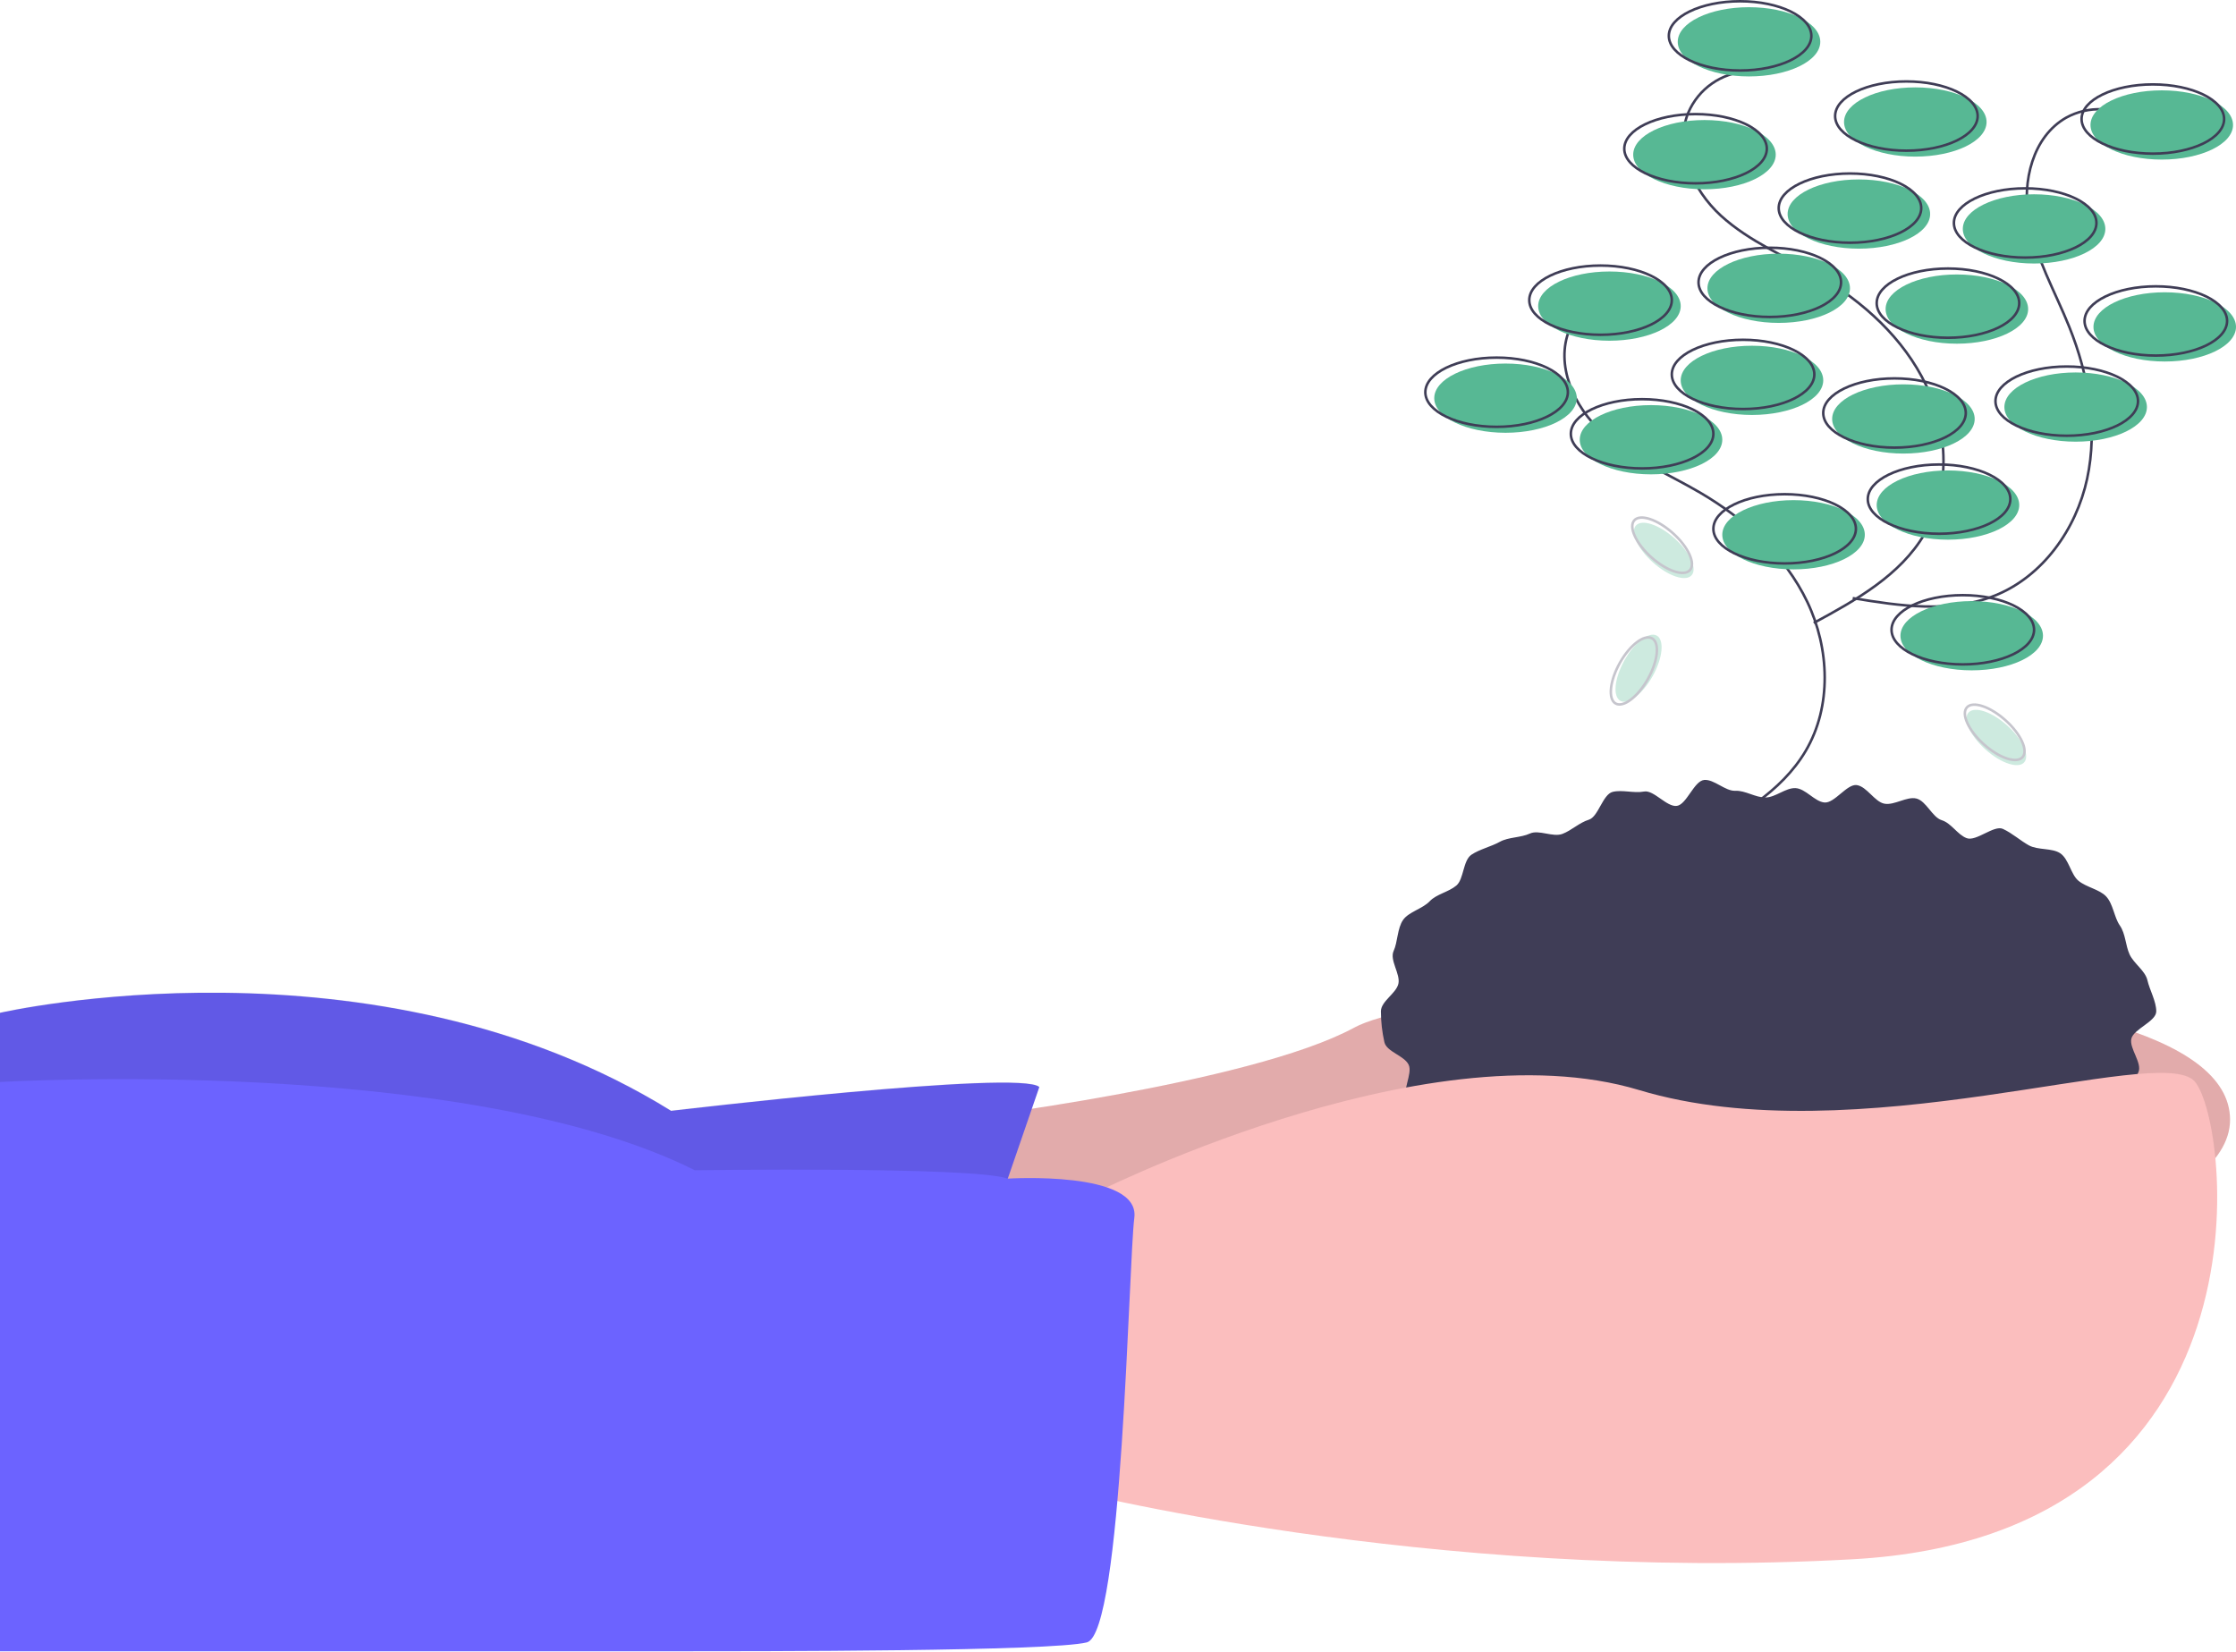
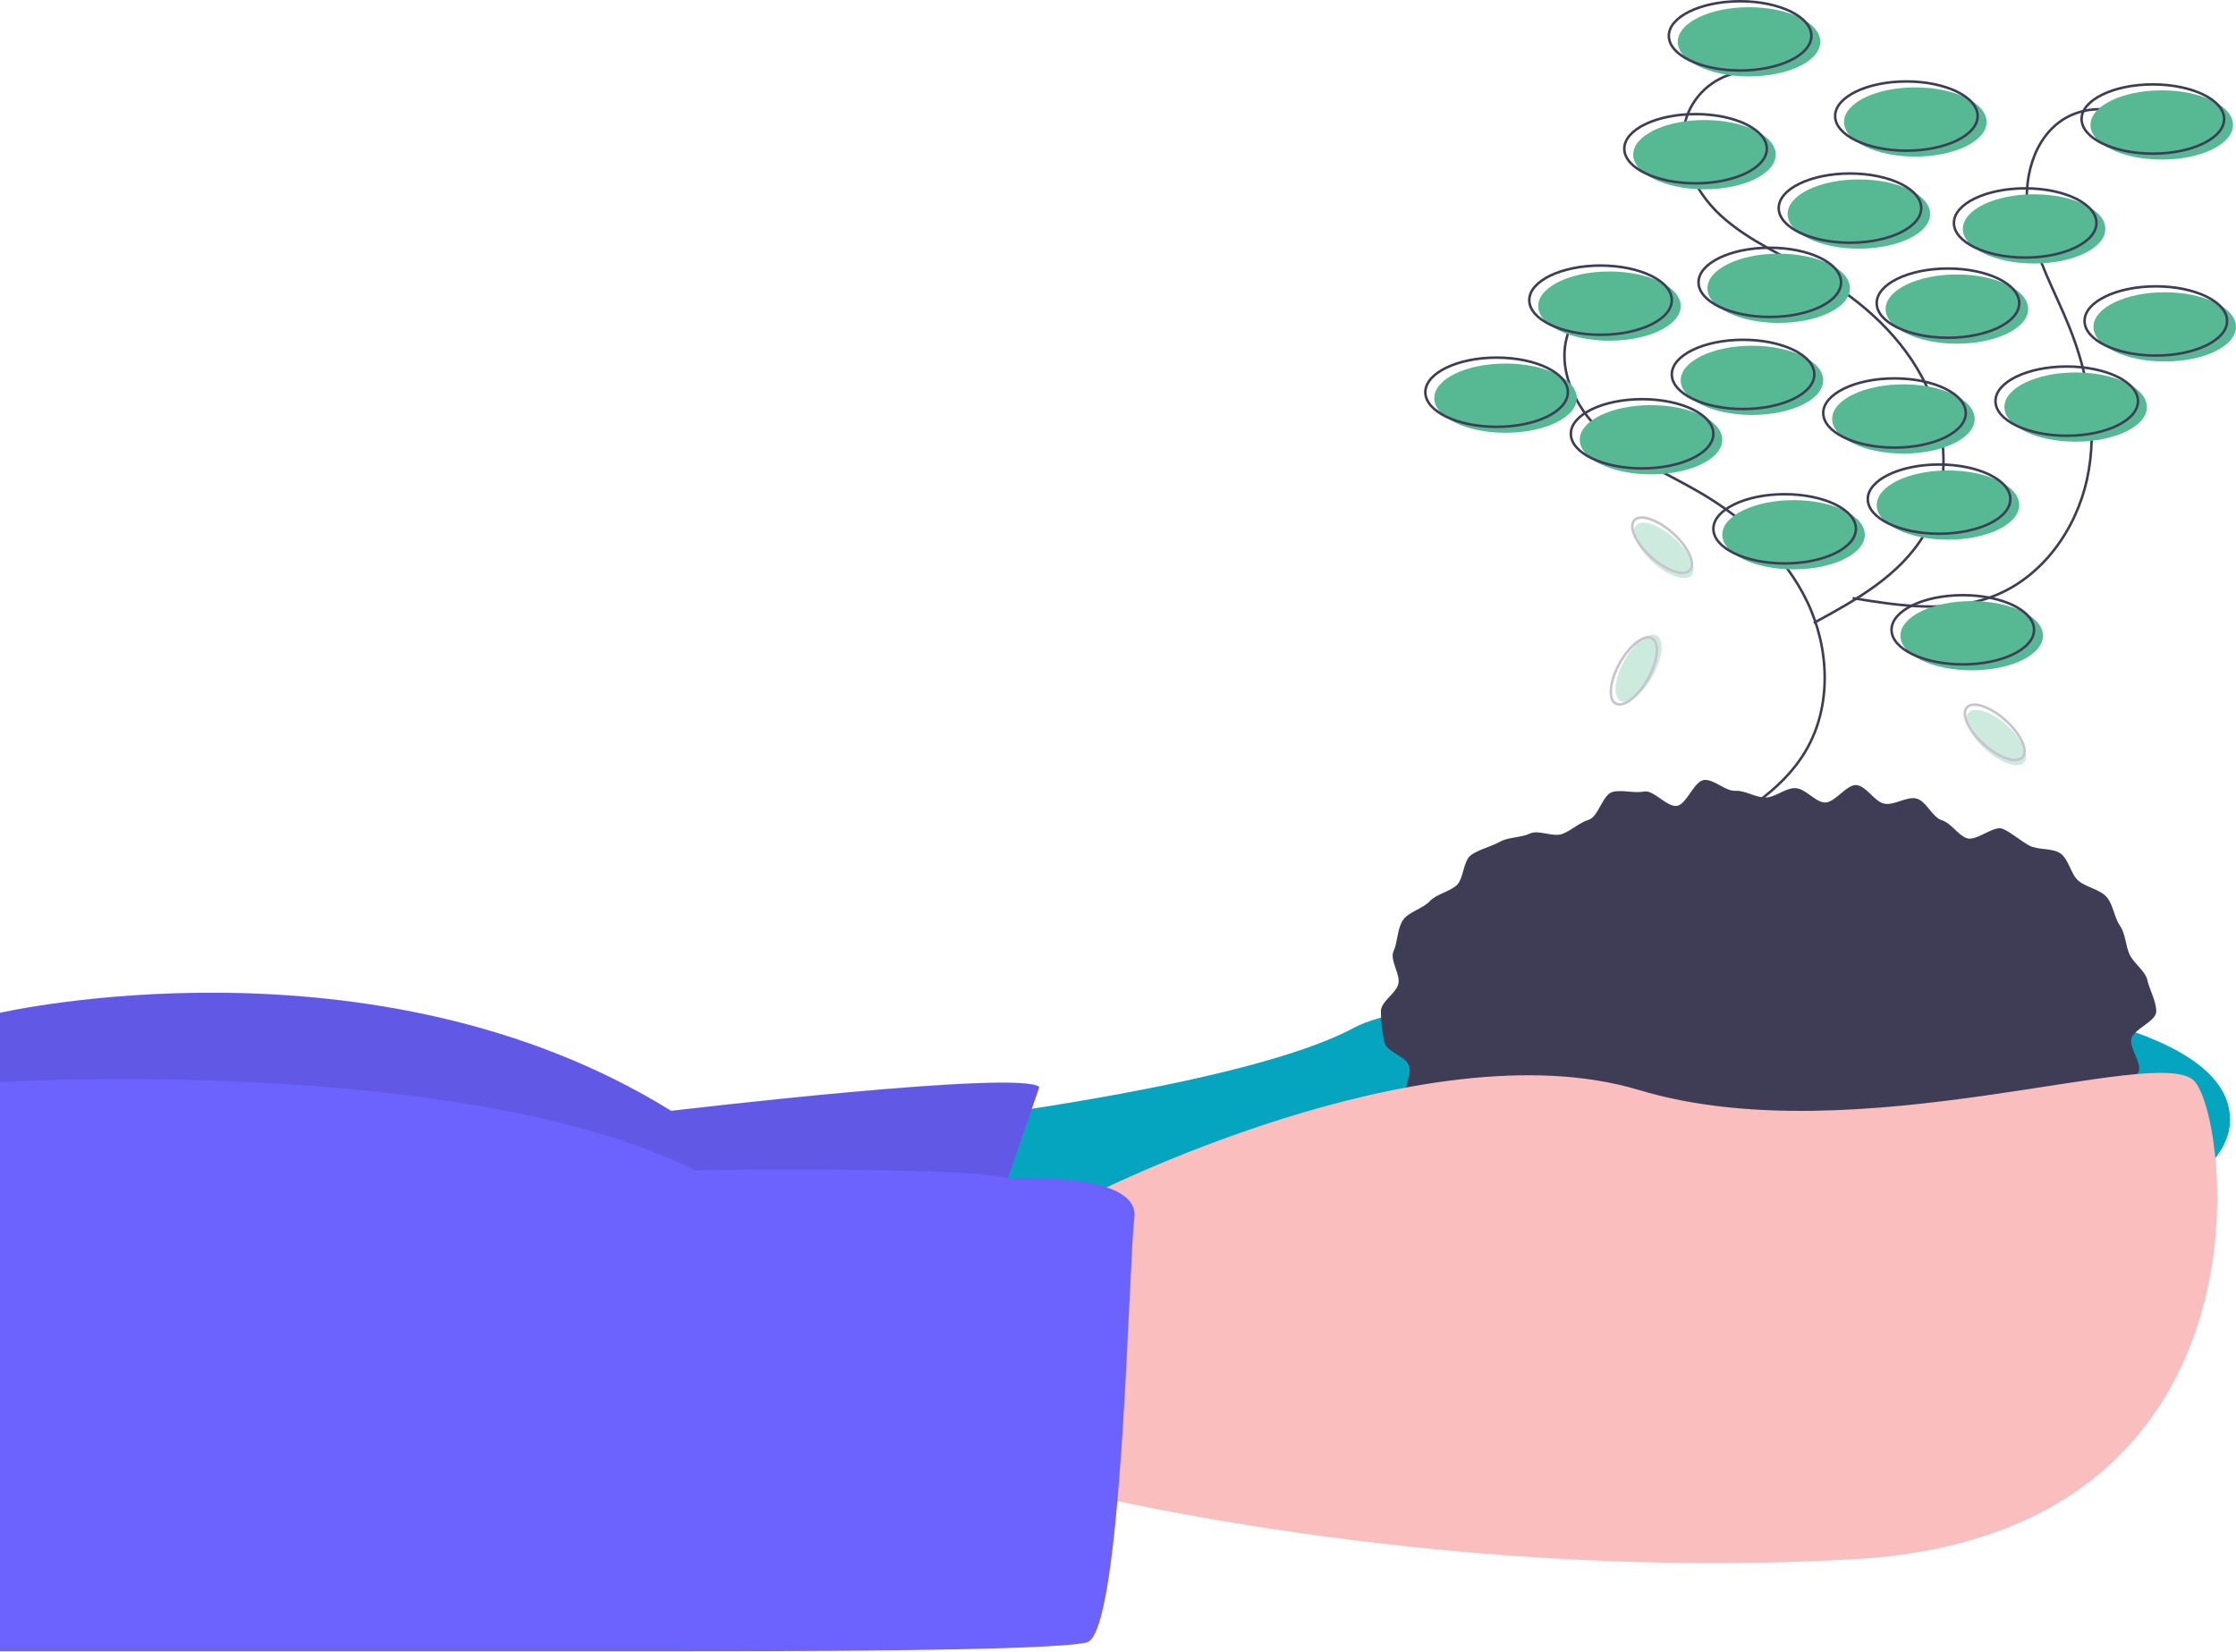
<svg xmlns="http://www.w3.org/2000/svg" data-name="Layer 1" width="886" height="654.301" viewBox="0 0 886 654.301">
-   <path d="M534.697,566.284s117.663-14.12,158.845-36.475,347.105-32.946,347.105,36.475S688.835,666.298,688.835,666.298L504.105,655.708Z" transform="translate(-157 -122.5995)" fill="#fbbebe" />
+   <path d="M534.697,566.284s117.663-14.12,158.845-36.475,347.105-32.946,347.105,36.475S688.835,666.298,688.835,666.298L504.105,655.708Z" transform="translate(-157 -122.5995)" fill="#06b6d4" />
  <path d="M534.697,566.284s117.663-14.12,158.845-36.475,347.105-32.946,347.105,36.475S688.835,666.298,688.835,666.298L504.105,655.708Z" transform="translate(-157 -122.5995)" opacity="0.1" />
  <path d="M568.819,553.341l-24.709,71.774L157,629.822V523.926s148.255-34.122,265.918,38.829C422.918,562.754,561.76,546.282,568.819,553.341Z" transform="translate(-157 -122.5995)" fill="#6c63ff" />
  <path d="M568.819,553.226,544.11,625,157,629.707V523.81s148.255-34.122,265.918,38.829C422.918,562.639,561.76,546.166,568.819,553.226Z" transform="translate(-157 -122.5995)" opacity="0.1" />
  <path d="M1011.404,523.337c0,4.01-8.993,6.987-9.877,10.856-.877,3.837,4.466,9.672,2.775,13.336a72.563,72.563,0,0,1-6.172,10.733c-2.215,3.171-9.057,2.708-11.862,5.682a94.319,94.319,0,0,1-8.712,7.576c-2.977,2.476-7.01,2.995-10.395,5.274-3.219,2.167-2.829,10.116-6.389,12.089-3.402,1.886-8.61.369-12.3,2.064-3.542,1.627-5.41,7.511-9.197,8.95-3.652,1.388-8.173.79-12.034,1.992-3.737,1.163-7.918.974-11.834,1.954-3.803.951-6.707,6.651-10.662,7.419-3.854.749-8.371-1.248-12.356-.681-3.892.554-8.418-4.372-12.421-3.999-3.918.365-7.611,2.645-11.624,2.829-3.935.181-7.825,1.914-11.839,1.914-4.013,0-8.155,3.765-12.089,3.585-4.013-.184-7.646-5.891-11.564-6.256-4.004-.373-8.779,5.589-12.671,5.035-3.985-.567-7.141-6.402-10.995-7.151-3.957-.769-9.067,3.402-12.87,2.451-3.916-.979-6.241-7.768-9.978-8.931-3.861-1.202-8.647.426-12.299-.962-3.788-1.439-8.402-1.208-11.944-2.835-3.69-1.695-6.339-5.706-9.742-7.591-3.56-1.973-5.202-6.867-8.421-9.035-3.385-2.279-8.543-1.988-11.52-4.464-3.143-2.614-9.032-2.75-11.684-5.563-2.805-2.974-3.94-7.969-6.155-11.141-2.333-3.34,2.245-10.403.617-13.933-1.69-3.664-8.756-5.152-9.632-8.989a56.435,56.435,0,0,1-1.384-12.207c0-4.01,6.043-7.075,6.927-10.943.877-3.837-3.571-9.348-1.88-13.012,1.629-3.531,1.421-8.959,3.754-12.3,2.215-3.171,7.742-4.415,10.548-7.389,2.652-2.812,7.4-3.596,10.543-6.21,2.977-2.476,2.598-9.942,5.983-12.221,3.219-2.167,7.712-3.156,11.273-5.129,3.402-1.886,8.217-1.568,11.907-3.263,3.542-1.627,9.091,1.579,12.877.14,3.652-1.388,6.614-4.421,10.476-5.623,3.737-1.163,5.493-10.035,9.409-11.014,3.803-.951,8.481.628,12.437-.141,3.854-.749,9.04,6.251,13.025,5.684,3.892-.554,6.802-9.898,10.806-10.27,3.918-.365,8.337,4.475,12.349,4.29,3.935-.181,7.886,2.655,11.9,2.655,4.013,0,8.012-3.892,11.946-3.711,4.013.184,7.551,5.327,11.469,5.692,4.004.373,8.919-7.45,12.811-6.896,3.985.567,7.064,6.614,10.918,7.363,3.957.769,8.912-2.986,12.716-2.034,3.916.979,6.273,7.407,10.01,8.57,3.861,1.202,6.24,5.736,9.892,7.124,3.788,1.439,10.823-5.294,14.366-3.667,3.69,1.695,6.878,4.628,10.28,6.514,3.56,1.973,9.22.981,12.439,3.148,3.385,2.279,4.218,8.398,7.195,10.874,3.143,2.614,8.327,3.401,10.98,6.213,2.805,2.974,3.195,8.304,5.41,11.476,2.333,3.34,2.26,7.969,3.888,11.499,1.69,3.664,6.202,6.435,7.078,10.271C1008.786,514.895,1011.404,519.328,1011.404,523.337Z" transform="translate(-157 -122.5995)" fill="#3f3d56" />
  <path d="M587.645,596.877S720.604,528.632,806.498,554.518s205.91-18.826,220.029-3.53,34.122,180.024-135.312,189.437-314.159-28.239-314.159-28.239Z" transform="translate(-157 -122.5995)" fill="#fbbebe" />
  <path d="M556.334,589.609S608.825,586.287,606.471,605.113s-4.707,164.728-18.826,168.258-125.899,3.53-171.788,3.53H157V551.326s183.554-10.928,275.331,34.961C432.331,586.287,542.672,584.694,556.334,589.609Z" transform="translate(-157 -122.5995)" fill="#6c63ff" />
  <path d="M802.239,236.779a27.041,27.041,0,0,0-23.309,16.297c-5.828,14.089,1.676,30.638,12.942,40.912s25.737,16.146,38.886,23.865c17.661,10.368,33.53,24.76,42.367,43.234s9.776,41.359-.611,59.008c-9.641,16.381-27.171,26.186-43.891,35.228" transform="translate(-157 -122.5995)" fill="none" stroke="#3f3d56" stroke-miterlimit="10" />
  <path d="M849.304,150.885a27.041,27.041,0,0,0-23.309,16.297c-5.828,14.089,1.676,30.638,12.942,40.912s25.737,16.146,38.886,23.865c17.661,10.368,33.53,24.76,42.367,43.234s9.776,41.359-.611,59.008c-9.641,16.381-27.171,26.186-43.891,35.228" transform="translate(-157 -122.5995)" fill="none" stroke="#3f3d56" stroke-miterlimit="10" />
  <path d="M1004.051,170.64a27.041,27.041,0,0,0-28.408-1.382c-13.233,7.572-17.431,25.252-14.812,40.272s10.467,28.523,16.138,42.675c7.618,19.009,11.356,40.104,7.034,60.122s-17.588,38.688-36.606,46.285c-17.652,7.051-37.515,4.072-56.271.987" transform="translate(-157 -122.5995)" fill="none" stroke="#3f3d56" stroke-miterlimit="10" />
  <ellipse cx="710.683" cy="211.889" rx="28.239" ry="13.716" fill="#57b894" />
  <ellipse cx="707.153" cy="209.536" rx="28.239" ry="13.716" fill="none" stroke="#3f3d56" stroke-miterlimit="10" />
  <ellipse cx="771.867" cy="200.123" rx="28.239" ry="13.716" fill="#57b894" />
  <ellipse cx="768.337" cy="197.77" rx="28.239" ry="13.716" fill="none" stroke="#3f3d56" stroke-miterlimit="10" />
  <ellipse cx="781.28" cy="251.895" rx="28.239" ry="13.716" fill="#57b894" />
  <ellipse cx="777.75" cy="249.541" rx="28.239" ry="13.716" fill="none" stroke="#3f3d56" stroke-miterlimit="10" />
  <ellipse cx="775.397" cy="122.466" rx="28.239" ry="13.716" fill="#57b894" />
  <ellipse cx="771.867" cy="120.113" rx="28.239" ry="13.716" fill="none" stroke="#3f3d56" stroke-miterlimit="10" />
  <ellipse cx="704.799" cy="114.229" rx="28.239" ry="13.716" fill="#57b894" />
  <ellipse cx="701.27" cy="111.876" rx="28.239" ry="13.716" fill="none" stroke="#3f3d56" stroke-miterlimit="10" />
  <ellipse cx="736.568" cy="84.814" rx="28.239" ry="13.716" fill="#57b894" />
  <ellipse cx="733.039" cy="82.46" rx="28.239" ry="13.716" fill="none" stroke="#3f3d56" stroke-miterlimit="10" />
  <ellipse cx="805.989" cy="90.697" rx="28.239" ry="13.716" fill="#57b894" />
  <ellipse cx="802.46" cy="88.344" rx="28.239" ry="13.716" fill="none" stroke="#3f3d56" stroke-miterlimit="10" />
  <ellipse cx="857.761" cy="129.526" rx="28.239" ry="13.716" fill="#57b894" />
  <ellipse cx="854.231" cy="127.172" rx="28.239" ry="13.716" fill="none" stroke="#3f3d56" stroke-miterlimit="10" />
  <ellipse cx="675.384" cy="61.281" rx="28.239" ry="13.716" fill="#57b894" />
  <ellipse cx="671.854" cy="58.928" rx="28.239" ry="13.716" fill="none" stroke="#3f3d56" stroke-miterlimit="10" />
  <ellipse cx="693.033" cy="16.569" rx="28.239" ry="13.716" fill="#57b894" />
  <ellipse cx="689.503" cy="14.216" rx="28.239" ry="13.716" fill="none" stroke="#3f3d56" stroke-miterlimit="10" />
  <ellipse cx="856.584" cy="49.515" rx="28.239" ry="13.716" fill="#57b894" />
  <ellipse cx="853.054" cy="47.162" rx="28.239" ry="13.716" fill="none" stroke="#3f3d56" stroke-miterlimit="10" />
  <ellipse cx="596.55" cy="157.765" rx="28.239" ry="13.716" fill="#57b894" />
  <ellipse cx="593.02" cy="155.411" rx="28.239" ry="13.716" fill="none" stroke="#3f3d56" stroke-miterlimit="10" />
  <ellipse cx="694.21" cy="150.705" rx="28.239" ry="13.716" fill="#57b894" />
  <ellipse cx="690.68" cy="148.352" rx="28.239" ry="13.716" fill="none" stroke="#3f3d56" stroke-miterlimit="10" />
  <ellipse cx="822.462" cy="161.294" rx="28.239" ry="13.716" fill="#57b894" />
  <ellipse cx="818.932" cy="158.941" rx="28.239" ry="13.716" fill="none" stroke="#3f3d56" stroke-miterlimit="10" />
  <ellipse cx="754.218" cy="166.001" rx="28.239" ry="13.716" fill="#57b894" />
  <ellipse cx="750.688" cy="163.648" rx="28.239" ry="13.716" fill="none" stroke="#3f3d56" stroke-miterlimit="10" />
  <ellipse cx="758.924" cy="48.338" rx="28.239" ry="13.716" fill="#57b894" />
  <ellipse cx="755.394" cy="45.985" rx="28.239" ry="13.716" fill="none" stroke="#3f3d56" stroke-miterlimit="10" />
  <ellipse cx="637.732" cy="121.289" rx="28.239" ry="13.716" fill="#57b894" />
  <ellipse cx="634.202" cy="118.936" rx="28.239" ry="13.716" fill="none" stroke="#3f3d56" stroke-miterlimit="10" />
  <ellipse cx="654.205" cy="174.237" rx="28.239" ry="13.716" fill="#57b894" />
  <ellipse cx="650.675" cy="171.884" rx="28.239" ry="13.716" fill="none" stroke="#3f3d56" stroke-miterlimit="10" />
  <g opacity="0.3">
    <ellipse cx="806.269" cy="387.365" rx="14.794" ry="6.407" transform="translate(-82.2221 779.5881) rotate(-60.79941)" fill="#57b894" />
    <ellipse cx="804.407" cy="388.443" rx="14.794" ry="6.407" transform="translate(-84.11655 778.515) rotate(-60.79941)" fill="none" stroke="#3f3d56" stroke-miterlimit="10" />
  </g>
  <g opacity="0.3">
    <ellipse cx="948.032" cy="414.816" rx="6.407" ry="14.794" transform="translate(-150.3063 722.0064) rotate(-48.17218)" fill="#57b894" />
    <ellipse cx="947.387" cy="412.764" rx="6.407" ry="14.794" transform="translate(-148.9918 720.8422) rotate(-48.17218)" fill="none" stroke="#3f3d56" stroke-miterlimit="10" />
  </g>
  <g opacity="0.3">
    <ellipse cx="816.25" cy="340.689" rx="6.407" ry="14.794" transform="translate(-138.9674 599.1163) rotate(-48.17218)" fill="#57b894" />
    <ellipse cx="815.605" cy="338.636" rx="6.407" ry="14.794" transform="translate(-137.6529 597.9521) rotate(-48.17218)" fill="none" stroke="#3f3d56" stroke-miterlimit="10" />
  </g>
</svg>
